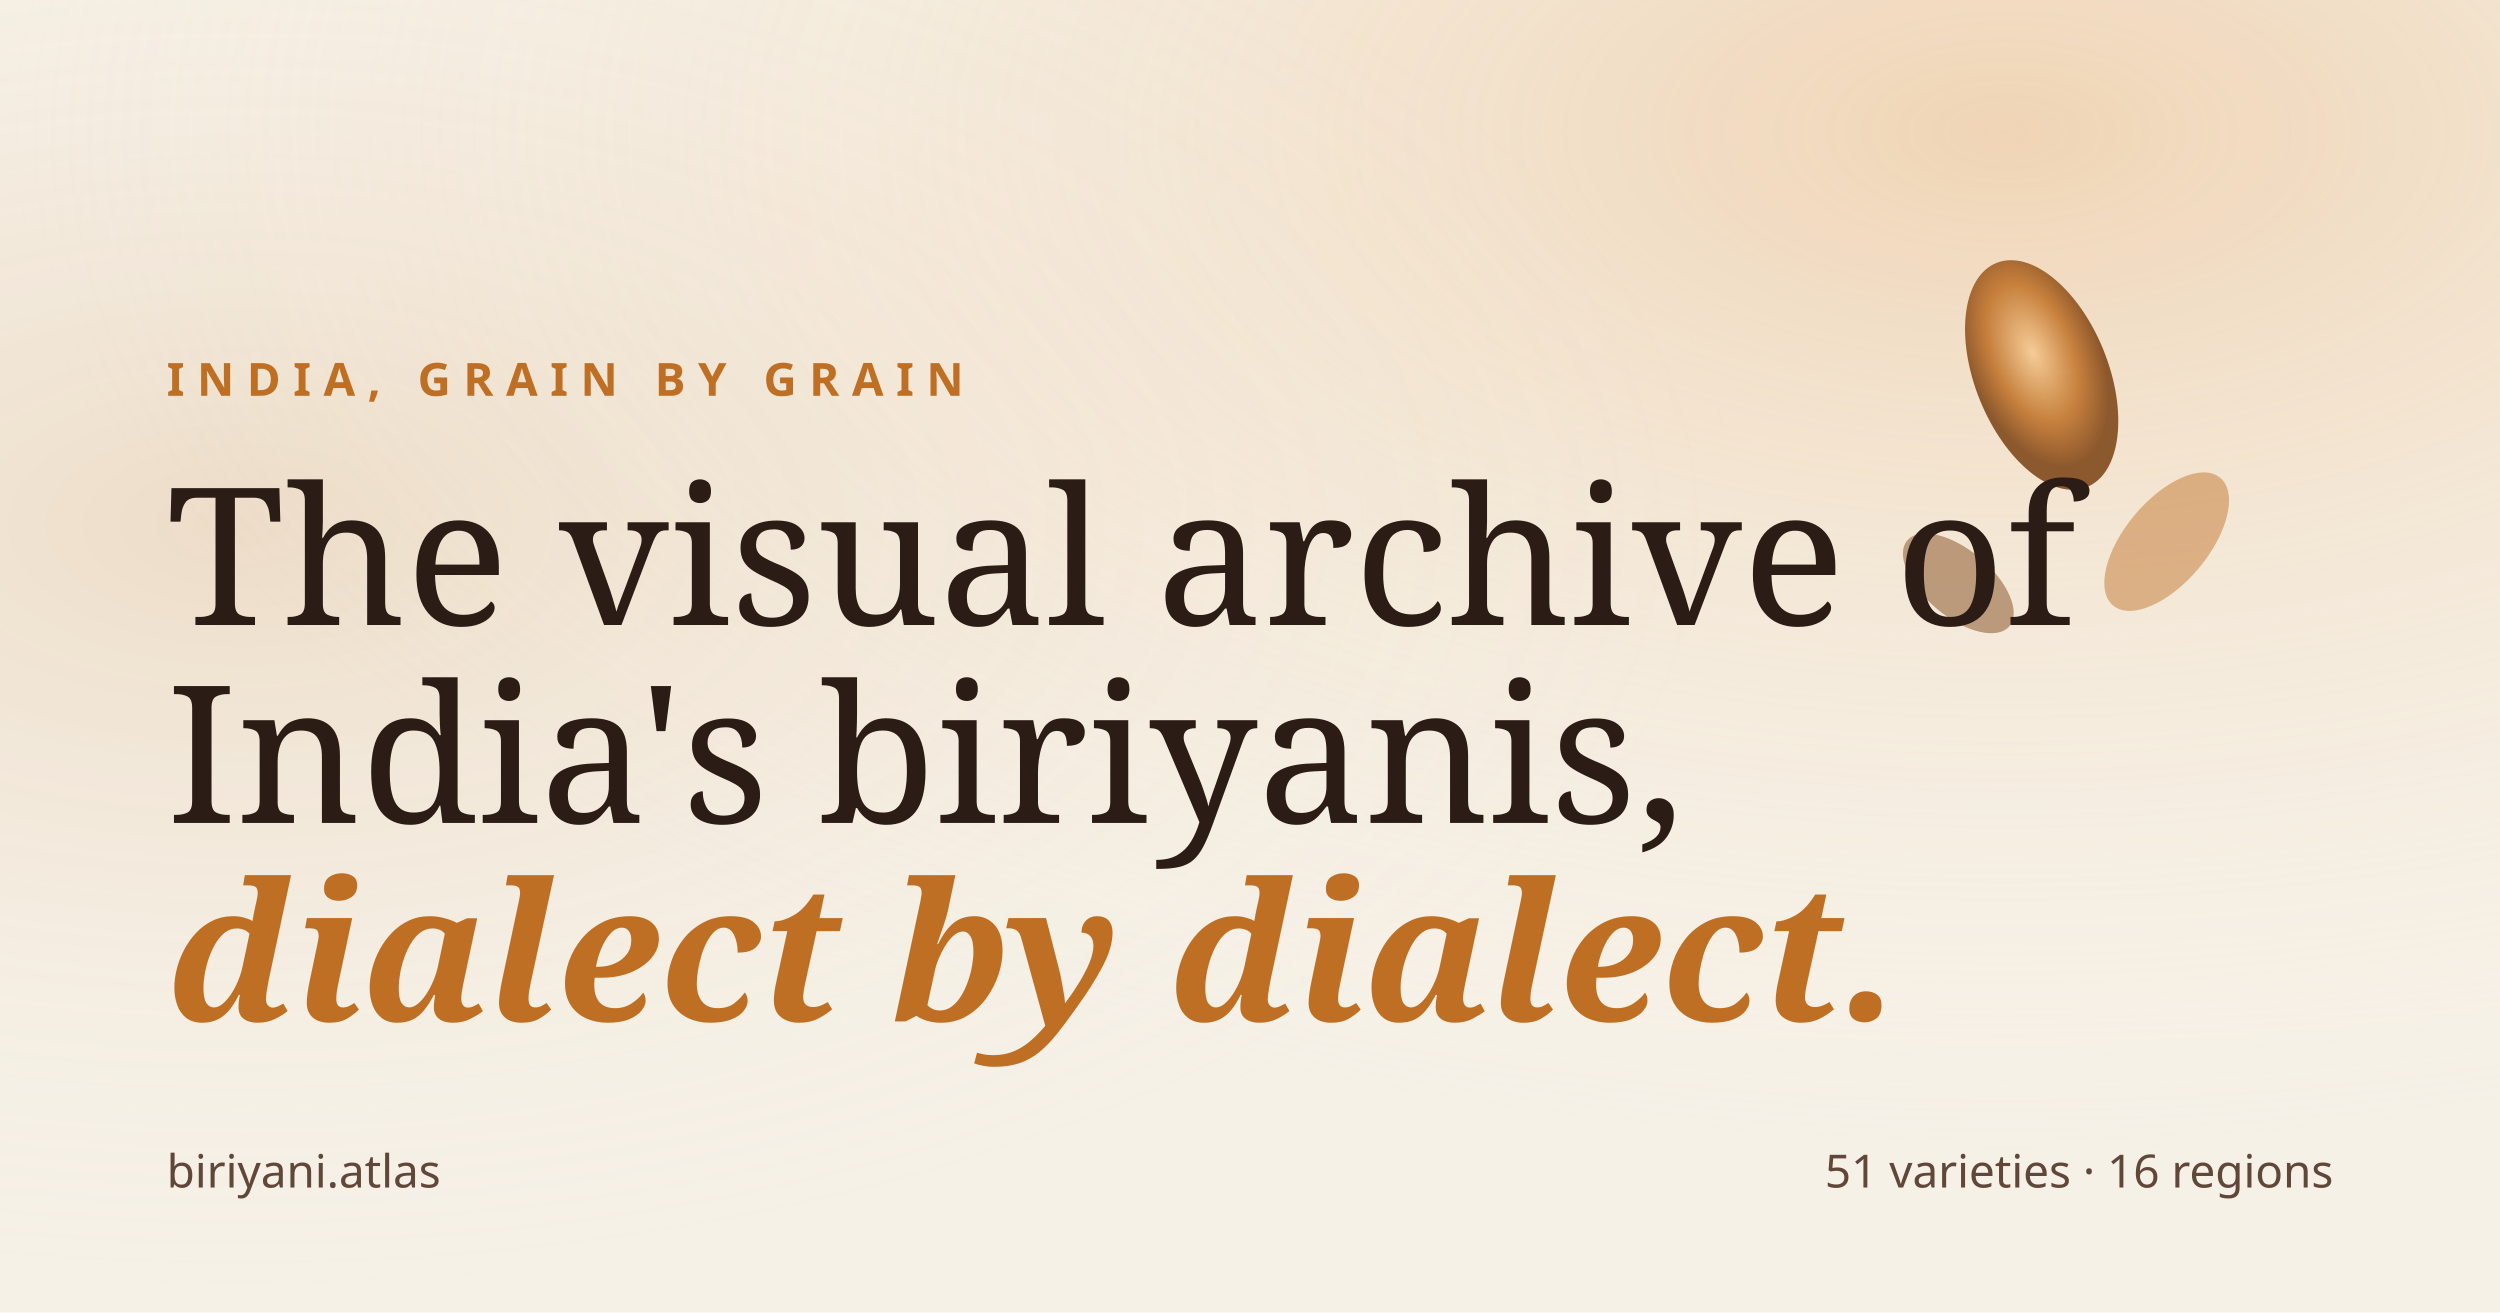
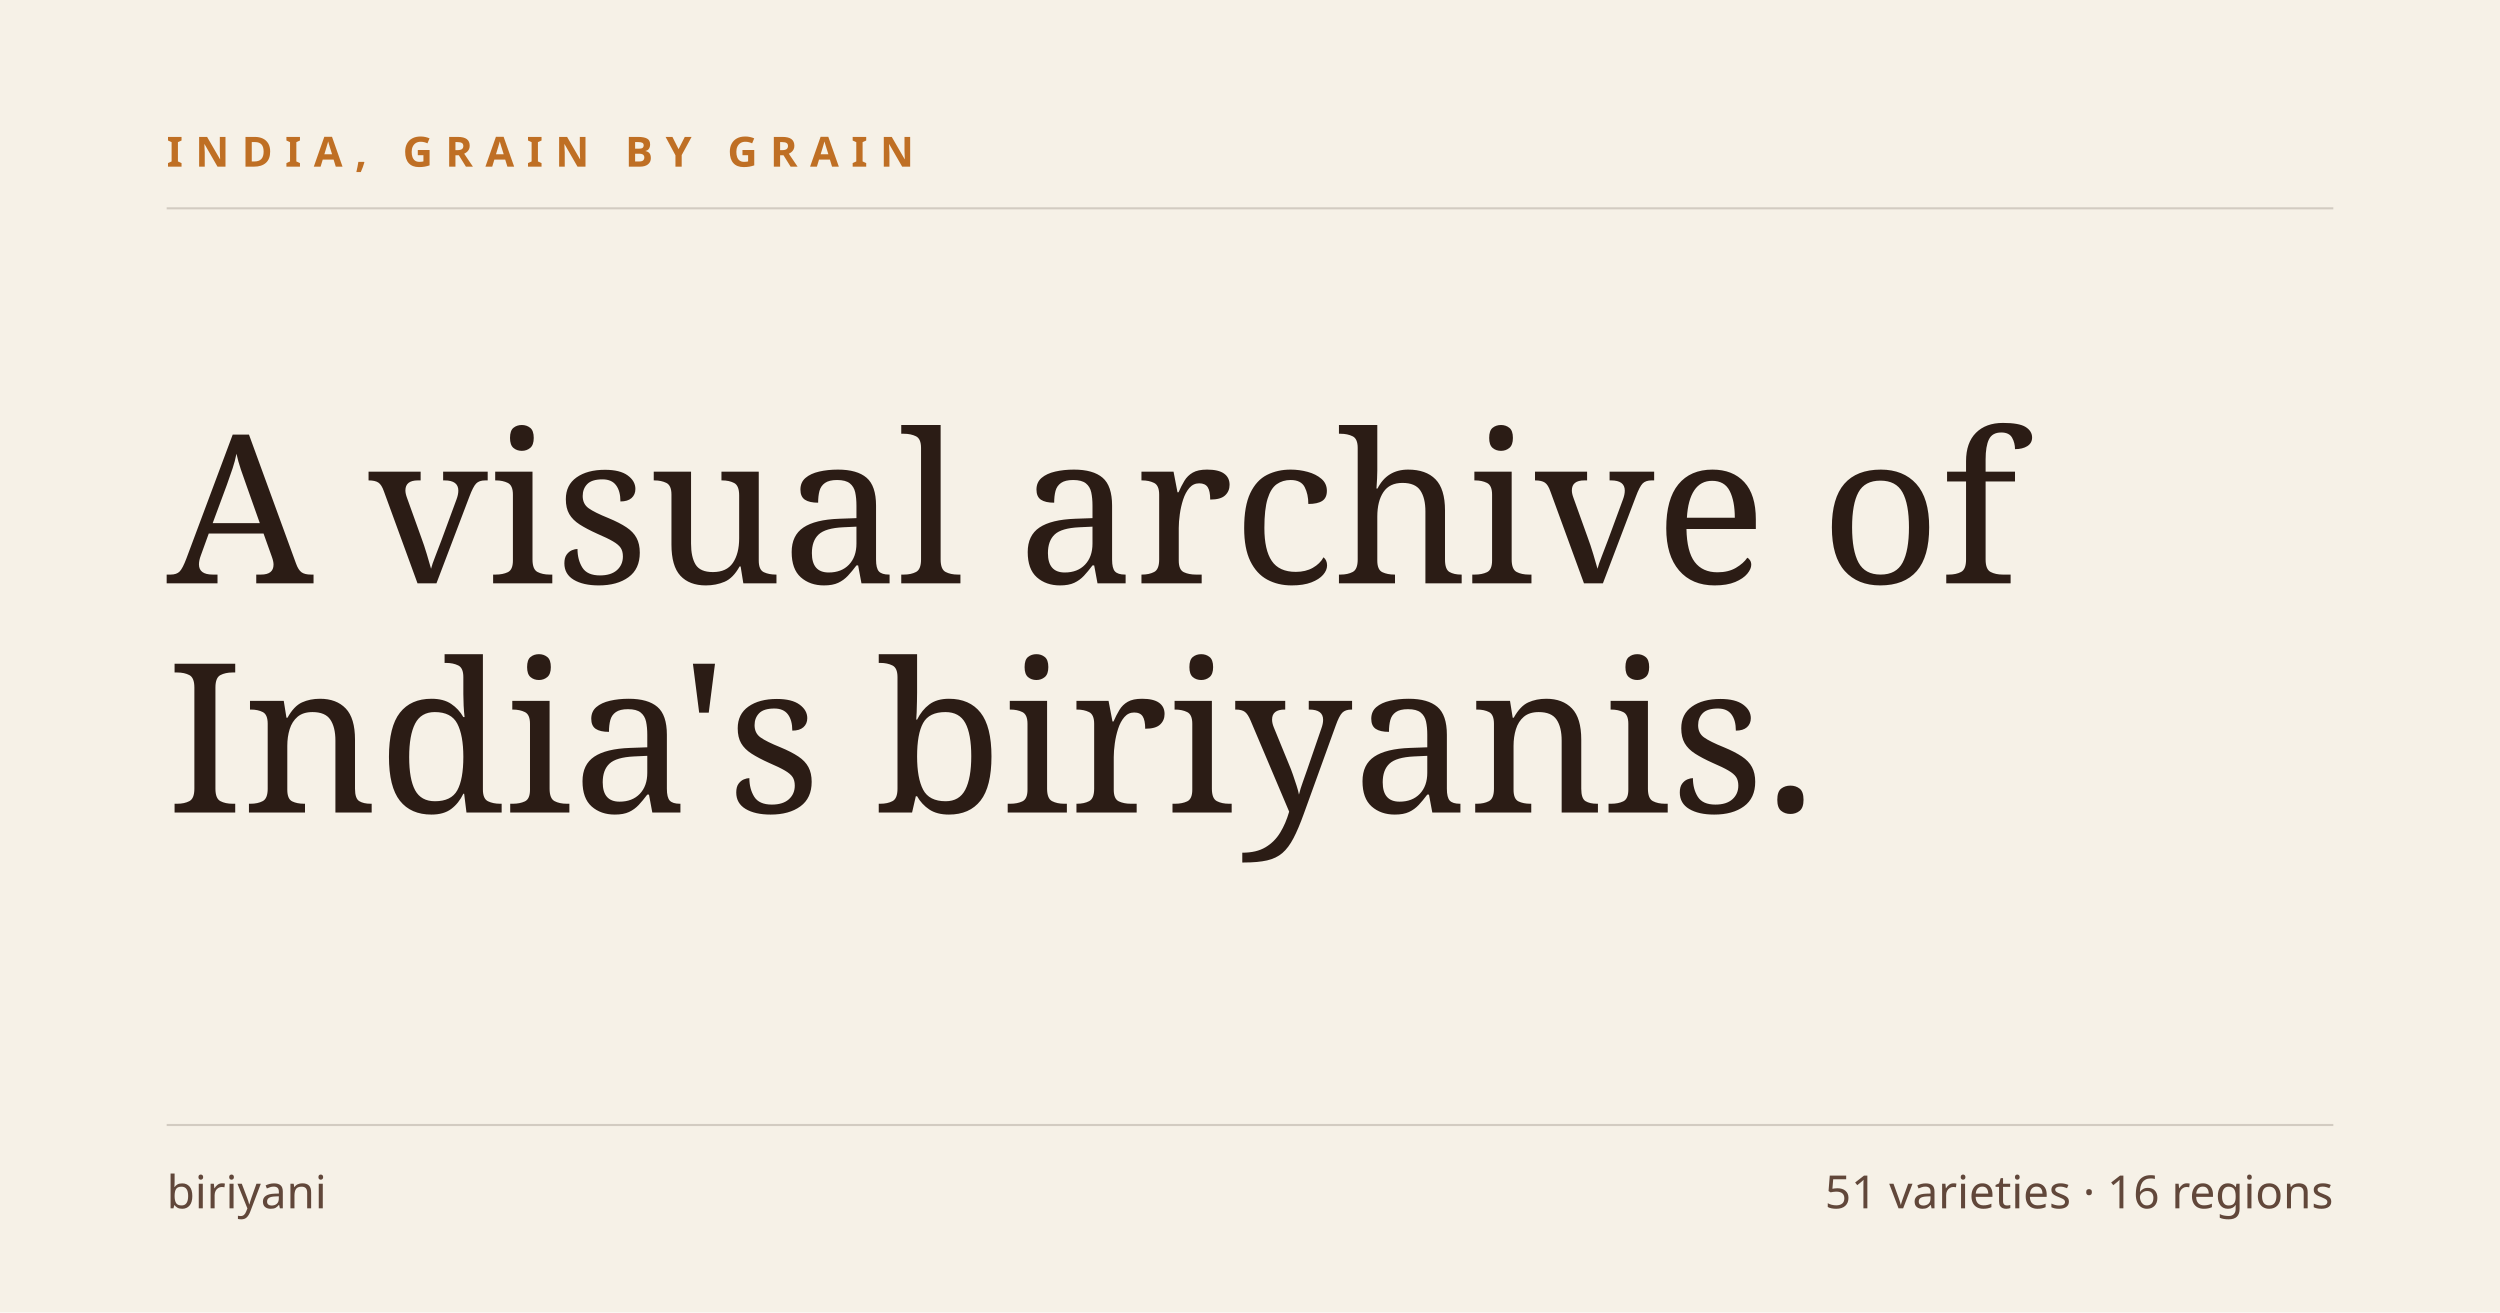
<svg xmlns="http://www.w3.org/2000/svg" viewBox="0 0 1200 630" width="1200" height="630">
-   <defs>
-     <radialGradient id="bgrad" cx="80%" cy="10%" r="80%">
-       <stop offset="0%" stop-color="#e8b279" stop-opacity="0.45" />
-       <stop offset="100%" stop-color="#f6f1e7" stop-opacity="0" />
-     </radialGradient>
-     <radialGradient id="bgrad2" cx="10%" cy="40%" r="60%">
-       <stop offset="0%" stop-color="#bf6f24" stop-opacity="0.16" />
-       <stop offset="100%" stop-color="#f6f1e7" stop-opacity="0" />
-     </radialGradient>
-     <radialGradient id="grain" cx="50%" cy="40%">
-       <stop offset="0%" stop-color="#f6c98e" />
-       <stop offset="60%" stop-color="#bf6f24" />
-       <stop offset="100%" stop-color="#7a3f10" />
-     </radialGradient>
-   </defs>
  <rect width="1200" height="630" fill="#f6f1e7" />
-   <rect width="1200" height="630" fill="url(#bgrad)" />
-   <rect width="1200" height="630" fill="url(#bgrad2)" />
-   <g opacity="0.85">
-     <ellipse cx="980" cy="180" rx="32" ry="58" transform="rotate(-22 980 180)" fill="url(#grain)" />
-     <ellipse cx="1040" cy="260" rx="20" ry="40" transform="rotate(40 1040 260)" fill="#bf6f24" opacity=".55" />
-     <ellipse cx="940" cy="280" rx="16" ry="32" transform="rotate(-50 940 280)" fill="#7a3f10" opacity=".55" />
-   </g>
-   <text x="80" y="190" font-family="Manrope, system-ui, sans-serif" font-size="22" font-weight="600" letter-spacing="6" fill="#bf6f24">
+   <line x1="80" y1="100" x2="1120" y2="100" stroke="#2b1c15" stroke-width="1" opacity="0.18" />
+   <text x="80" y="80" font-family="Manrope, system-ui, sans-serif" font-size="20" font-weight="600" letter-spacing="6" fill="#bf6f24">
    INDIA, GRAIN BY GRAIN
  </text>
-   <text x="80" y="300" font-family="Cormorant Garamond, Georgia, serif" font-size="92" font-weight="500" fill="#2b1c15">
-     The visual archive of
+   <text x="80" y="280" font-family="Cormorant Garamond, Georgia, serif" font-size="100" font-weight="500" fill="#2b1c15">
+     A visual archive of
  </text>
-   <text x="80" y="395" font-family="Cormorant Garamond, Georgia, serif" font-size="92" font-weight="500" fill="#2b1c15">
-     India's biriyanis,
+   <text x="80" y="390" font-family="Cormorant Garamond, Georgia, serif" font-size="100" font-weight="500" fill="#2b1c15">
+     India's biriyanis.
  </text>
-   <text x="80" y="490" font-family="Cormorant Garamond, Georgia, serif" font-size="92" font-weight="600" font-style="italic" fill="#bf6f24">
-     dialect by dialect.
+   <line x1="80" y1="540" x2="1120" y2="540" stroke="#2b1c15" stroke-width="1" opacity="0.18" />
+   <text x="80" y="580" font-family="Manrope, system-ui, sans-serif" font-size="22" font-weight="500" fill="#61473a">
+     biriyani
  </text>
-   <text x="80" y="570" font-family="Manrope, system-ui, sans-serif" font-size="22" font-weight="500" fill="#61473a">
-     biriyani.atlas
-   </text>
-   <text x="1120" y="570" font-family="Manrope, system-ui, sans-serif" font-size="22" font-weight="500" fill="#61473a" text-anchor="end">
+   <text x="1120" y="580" font-family="Manrope, system-ui, sans-serif" font-size="22" font-weight="500" fill="#61473a" text-anchor="end">
    51 varieties · 16 regions
  </text>
</svg>
